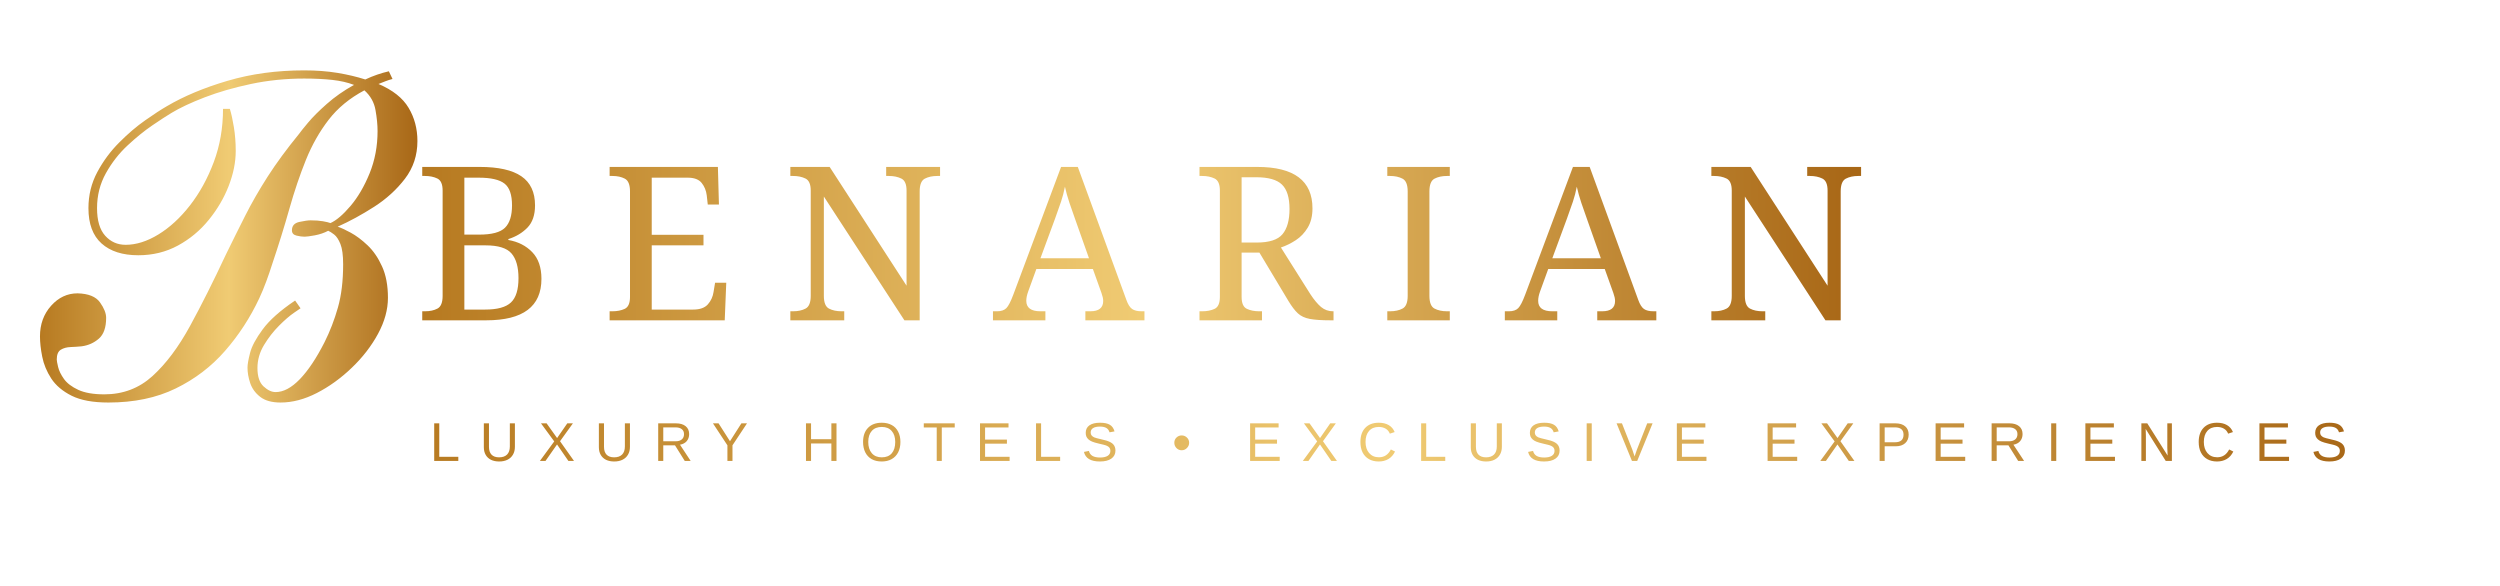
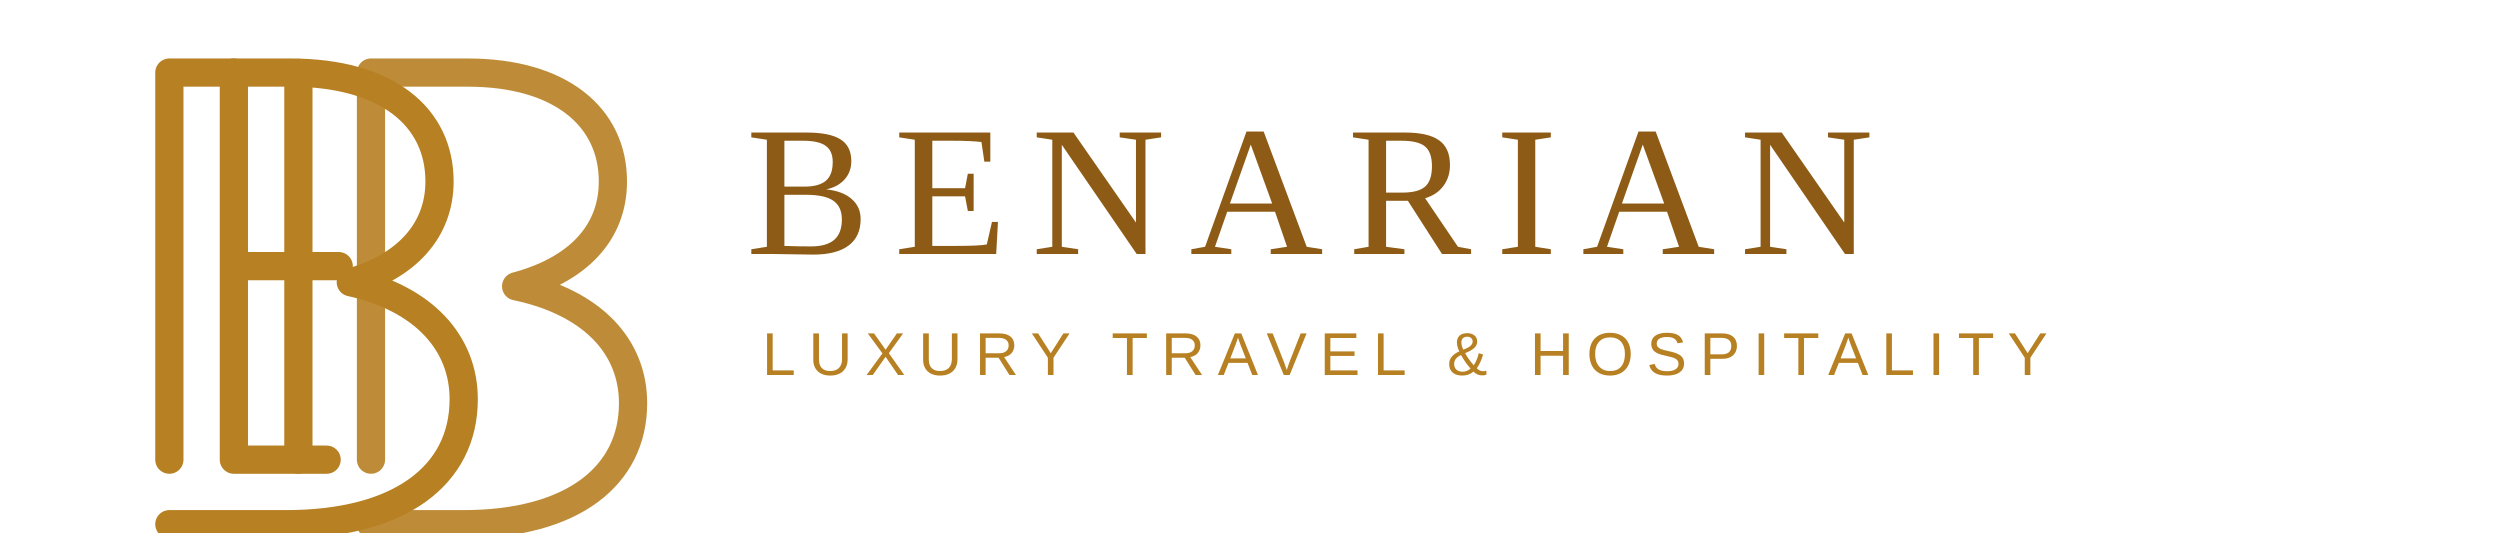
- <svg xmlns="http://www.w3.org/2000/svg" viewBox="0 0 640 150" role="img" aria-labelledby="t d">
-   <defs>
-     <linearGradient id="g" x1="0" x2="1">
-       <stop stop-color="#b77a21" />
-       <stop offset=".5" stop-color="#f0cb73" />
-       <stop offset="1" stop-color="#a86716" />
-     </linearGradient>
-   </defs>
-   <g fill="url(#g)">
-     <text x="10" y="102" font-family="Georgia,serif" font-size="116" font-weight="600">ℬ</text>
-     <text x="106" y="82" font-family="Georgia,serif" font-size="55" letter-spacing="12">BENARIAN</text>
-     <text x="110" y="118" font-family="Arial,sans-serif" font-size="14" letter-spacing="5">LUXURY HOTELS • EXCLUSIVE EXPERIENCES</text>
+ <svg xmlns="http://www.w3.org/2000/svg" viewBox="0 0 620 132" role="img" aria-label="BENARIAN Luxury Travel and Hospitality">
+   <g fill="none" stroke="#b78022" stroke-width="7" stroke-linecap="round" stroke-linejoin="round">
+     <path d="M42 18v96M74 18v96M42 18h30c24 0 37 11 37 27 0 12-8 21-22 25 18 4 28 15 28 29 0 19-16 31-44 31H42" />
+     <path d="M58 18v96M58 66h26M58 114h23" />
+     <path d="M92 18v96M92 18h24c23 0 36 11 36 27 0 13-9 22-24 26 19 4 29 15 29 29 0 18-15 30-42 30H92" opacity=".9" />
  </g>
+   <text x="185" y="63" fill="#8d5b16" font-family="Georgia, 'Times New Roman', serif" font-size="46" letter-spacing="6">BENARIAN</text>
+   <text x="189" y="93" fill="#b78022" font-family="Arial, sans-serif" font-size="15" letter-spacing="3.2">LUXURY TRAVEL &amp; HOSPITALITY</text>
</svg>
